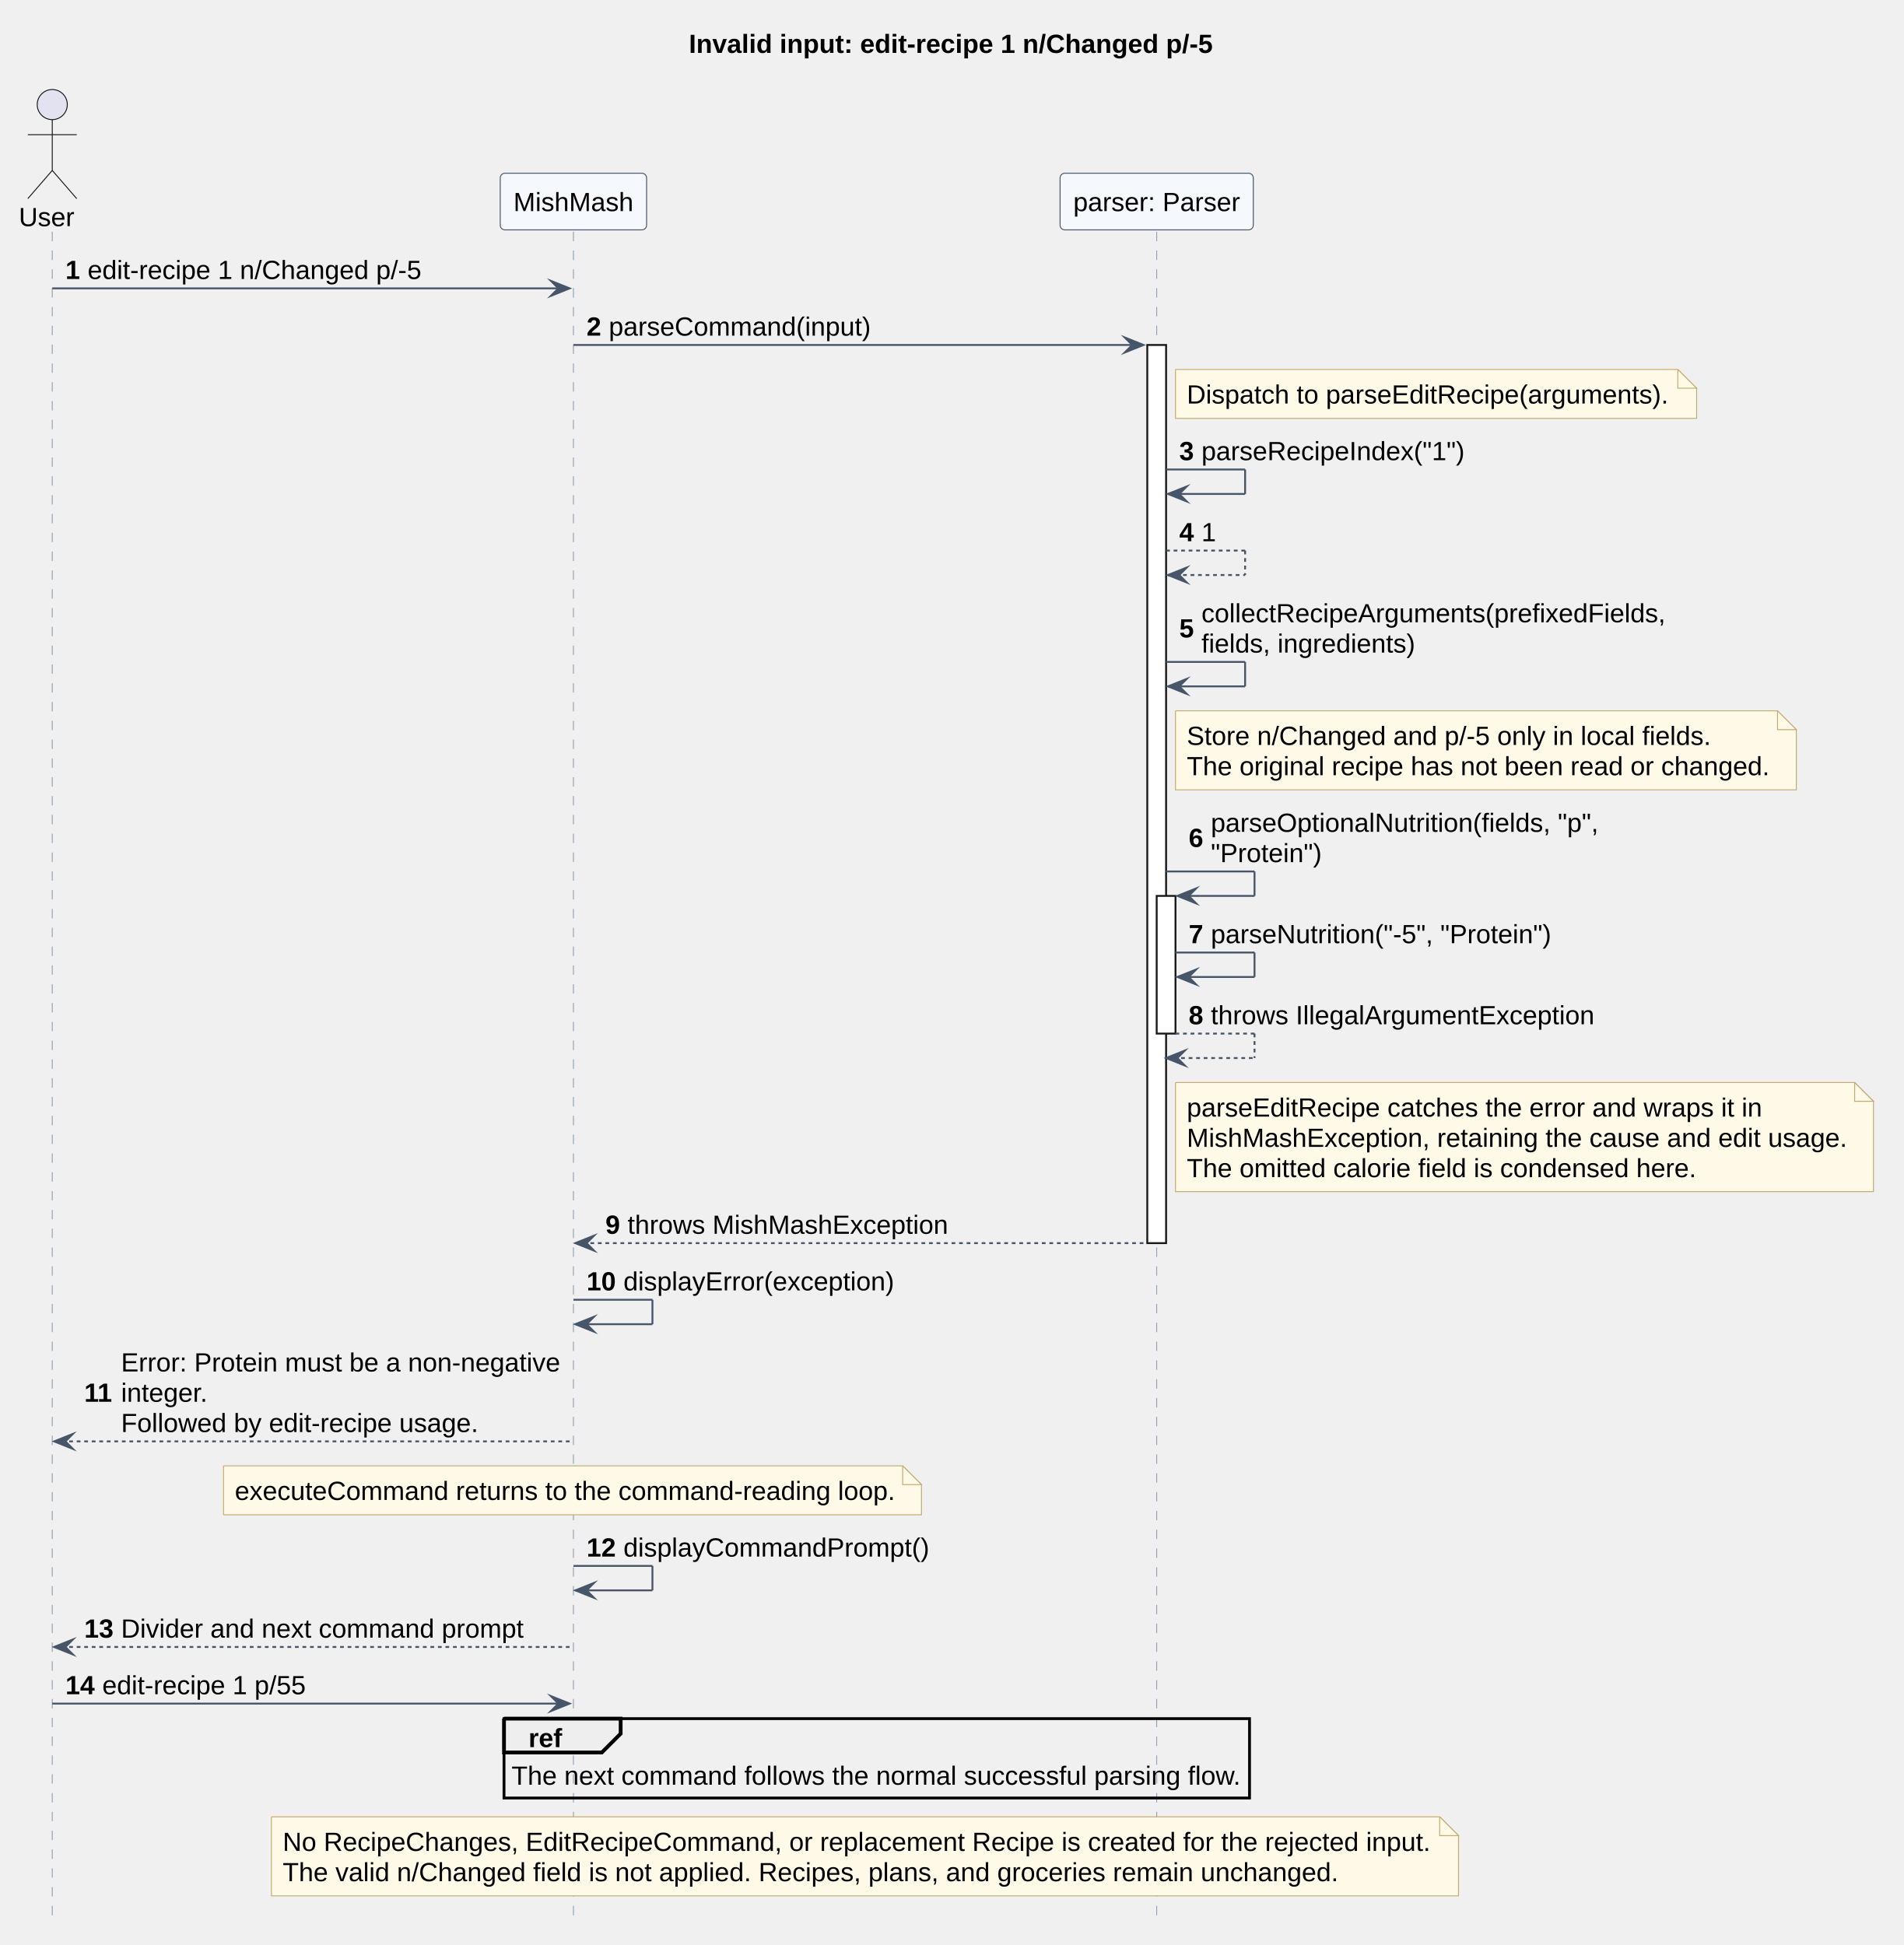
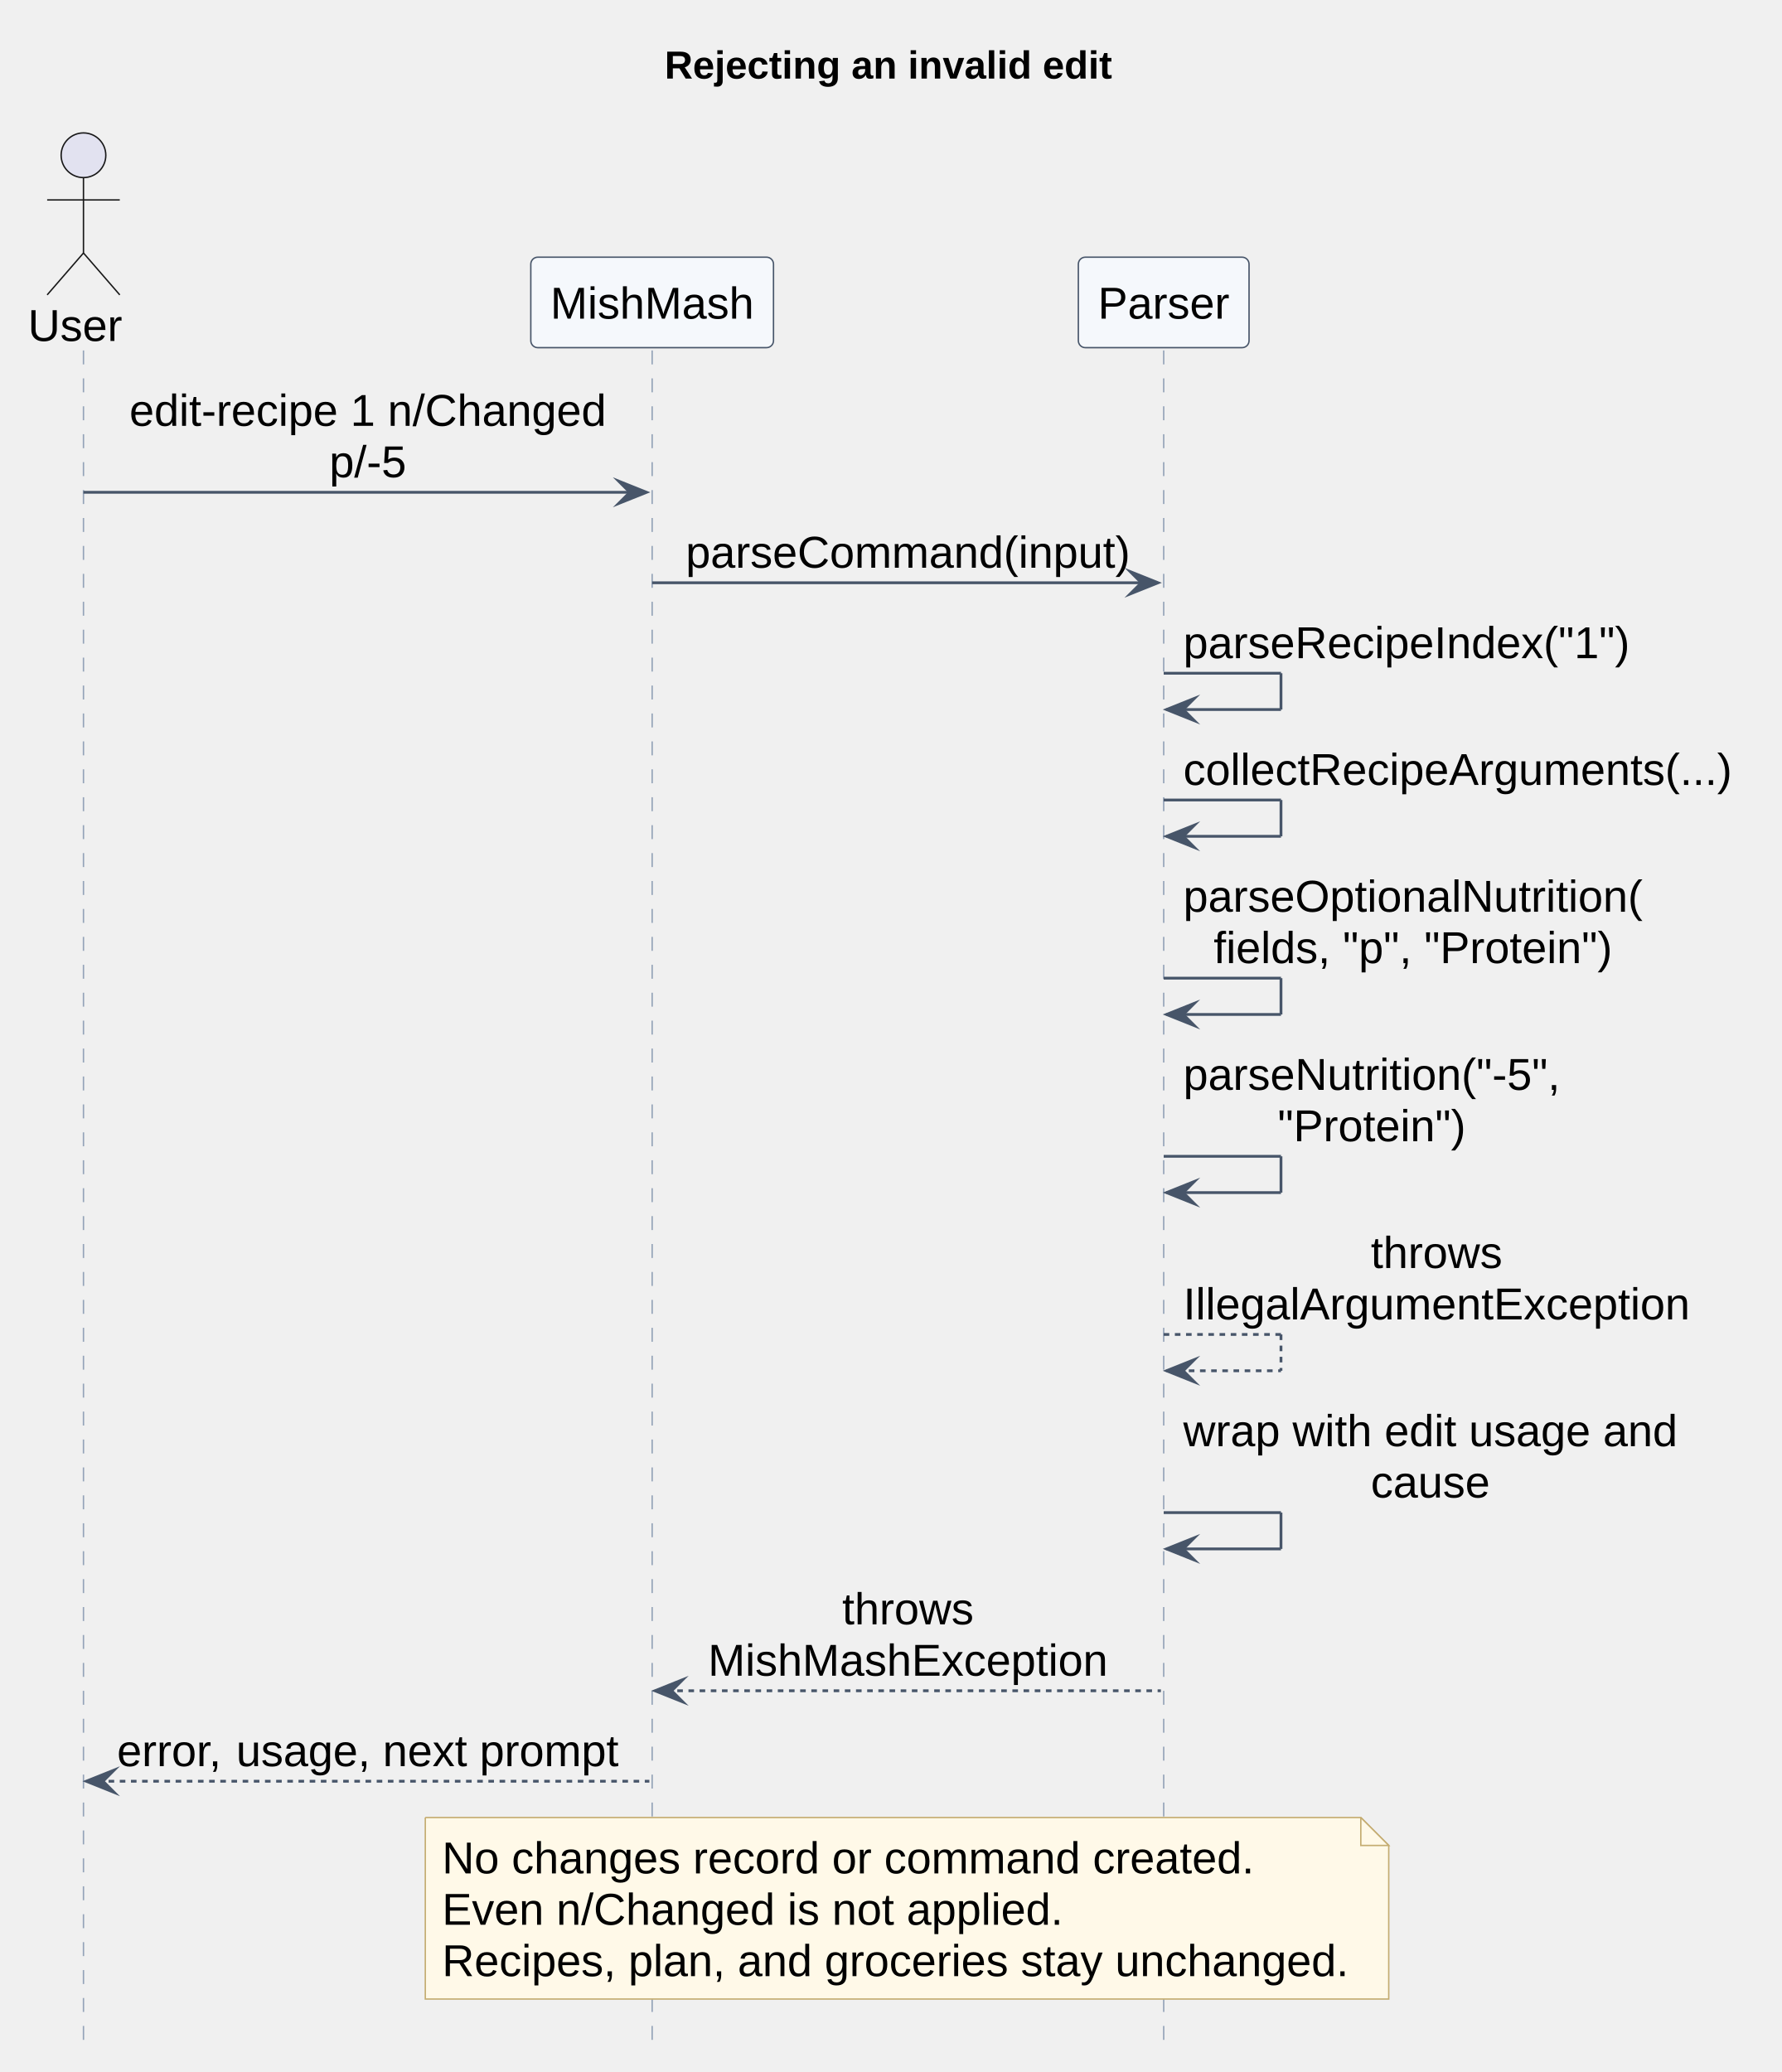
- <svg xmlns="http://www.w3.org/2000/svg" version="1.1" data-diagram-type="SEQUENCE" style="width:1012px;height:1034px;background:#FFFFFF;" width="1012px" height="1034px" viewBox="0 0 1012 1034" zoomAndPan="magnify" preserveAspectRatio="none" contentStyleType="text/css">
+ <svg xmlns="http://www.w3.org/2000/svg" version="1.1" data-diagram-type="SEQUENCE" style="width:638px;height:742px;background:#FFFFFF;" width="638px" height="742px" viewBox="0 0 638 742" zoomAndPan="magnify" preserveAspectRatio="none" contentStyleType="text/css">
  <defs />
  <g font-family="sans-serif" lengthAdjust="spacing">
-     <g class="title" data-source-line="4">
-       <text x="366.182" y="28.132" fill="#000" font-size="14" textLength="278.469" font-weight="700" font-family="Arial">Invalid input: edit-recipe 1 n/Changed p/-5</text>
+     <g class="title" data-source-line="3">
+       <text x="237.986" y="28.132" fill="#000" font-size="14" textLength="160.255" font-weight="700" font-family="Arial">Rejecting an invalid edit</text>
    </g>
-     <g class="participant-lifeline" data-qualified-name="User" data-entity-uid="part1" id="part1-lifeline" data-source-line="7">
+     <g class="participant-lifeline" data-qualified-name="User" data-entity-uid="part1" id="part1-lifeline" data-source-line="4">
      <g>
-         <rect x="24.279" y="123.197" width="8" height="899.86" fill="#000" fill-opacity="0" />
-         <line x1="27.779" y1="123.197" x2="27.779" y2="1023.058" style="stroke:#94A3B8;stroke-width:0.5;stroke-dasharray:5,5;" />
+         <rect x="26.391" y="125.497" width="8" height="605.57" fill="#000" fill-opacity="0" />
+         <line x1="29.891" y1="125.497" x2="29.891" y2="731.067" style="stroke:#94A3B8;stroke-width:0.5;stroke-dasharray:5,5;" />
      </g>
    </g>
-     <g class="participant-lifeline" data-qualified-name="App" data-entity-uid="part2" id="part2-lifeline" data-source-line="8">
+     <g class="participant-lifeline" data-qualified-name="App" data-entity-uid="part2" id="part2-lifeline" data-source-line="5">
      <g>
-         <rect x="301.306" y="123.197" width="8" height="899.86" fill="#000" fill-opacity="0" />
-         <line x1="304.806" y1="123.197" x2="304.806" y2="1023.058" style="stroke:#94A3B8;stroke-width:0.5;stroke-dasharray:5,5;" />
+         <rect x="230.031" y="125.497" width="8" height="605.57" fill="#000" fill-opacity="0" />
+         <line x1="233.531" y1="125.497" x2="233.531" y2="731.067" style="stroke:#94A3B8;stroke-width:0.5;stroke-dasharray:5,5;" />
      </g>
    </g>
-     <g class="participant-lifeline" data-qualified-name="Parser" data-entity-uid="part3" id="part3-lifeline" data-source-line="9">
+     <g class="participant-lifeline" data-qualified-name="Parser" data-entity-uid="part3" id="part3-lifeline" data-source-line="6">
      <g>
-         <rect x="611.342" y="123.197" width="8" height="899.86" fill="#000" fill-opacity="0" />
-         <line x1="614.842" y1="123.197" x2="614.842" y2="1023.058" style="stroke:#94A3B8;stroke-width:0.5;stroke-dasharray:5,5;" />
+         <rect x="413.211" y="125.497" width="8" height="605.57" fill="#000" fill-opacity="0" />
+         <line x1="416.711" y1="125.497" x2="416.711" y2="731.067" style="stroke:#94A3B8;stroke-width:0.5;stroke-dasharray:5,5;" />
      </g>
    </g>
-     <g>
-       <rect x="609.842" y="183.395" width="10" height="477.479" fill="#FFF" style="stroke:#181818;stroke-width:1;" />
+     <g class="participant participant-head" data-qualified-name="User" data-entity-uid="part1" id="part1-head" data-source-line="4">
+       <text x="10" y="122.106" fill="#000" font-size="16" textLength="33.781" font-family="Arial">User</text>
+       <ellipse cx="29.891" cy="55.599" rx="8" ry="8" fill="#E2E2F0" style="stroke:#181818;stroke-width:0.5;" />
+       <path d="M29.891,63.599 L29.891,90.599 M16.891,71.599 L42.891,71.599 M29.891,90.599 L16.891,105.599 M29.891,90.599 L42.891,105.599" style="stroke:#181818;stroke-width:0.5;" fill="none" />
    </g>
-     <g>
-       <rect x="614.842" y="476.282" width="10" height="73.197" fill="#FFF" style="stroke:#181818;stroke-width:1;" />
+     <g class="participant participant-head" data-qualified-name="App" data-entity-uid="part2" id="part2-head" data-source-line="5">
+       <rect x="190.078" y="92.099" width="86.906" height="32.398" fill="#F5F8FC" style="stroke:#475569;stroke-width:0.5;" rx="2.5" ry="2.5" />
+       <text x="197.078" y="114.106" fill="#000" font-size="16" textLength="72.906" font-family="Arial">MishMash</text>
    </g>
-     <g class="participant participant-head" data-qualified-name="User" data-entity-uid="part1" id="part1-head" data-source-line="7">
-       <text x="10" y="120.23" fill="#000" font-size="14" textLength="29.559" font-family="Arial">User</text>
-       <ellipse cx="27.779" cy="55.599" rx="8" ry="8" fill="#E2E2F0" style="stroke:#181818;stroke-width:0.5;" />
-       <path d="M27.779,63.599 L27.779,90.599 M14.779,71.599 L40.779,71.599 M27.779,90.599 L14.779,105.599 M27.779,90.599 L40.779,105.599" style="stroke:#181818;stroke-width:0.5;" fill="none" />
+     <g class="participant participant-head" data-qualified-name="Parser" data-entity-uid="part3" id="part3-head" data-source-line="6">
+       <rect x="386.148" y="92.099" width="61.125" height="32.398" fill="#F5F8FC" style="stroke:#475569;stroke-width:0.5;" rx="2.5" ry="2.5" />
+       <text x="393.148" y="114.106" fill="#000" font-size="16" textLength="47.125" font-family="Arial">Parser</text>
    </g>
-     <g class="participant participant-head" data-qualified-name="App" data-entity-uid="part2" id="part2-head" data-source-line="8">
-       <rect x="265.909" y="92.099" width="77.793" height="30.099" fill="#F5F8FC" style="stroke:#475569;stroke-width:0.5;" rx="2.5" ry="2.5" />
-       <text x="272.909" y="112.23" fill="#000" font-size="14" textLength="63.793" font-family="Arial">MishMash</text>
+     <g class="message" data-entity-1="part1" data-entity-2="part2" id="msg1" data-source-line="7">
+       <polygon points="221.531,172.294,231.531,176.294,221.531,180.294,225.531,176.294" fill="#475569" style="stroke:#475569;stroke-width:1;stroke-linejoin:miter;stroke-miterlimit:10;" />
+       <line x1="29.891" y1="176.294" x2="227.531" y2="176.294" style="stroke:#475569;stroke-width:1;" />
+       <text x="46.32" y="152.505" fill="#000" font-size="16" textLength="74.703" font-family="Arial">edit-recipe</text>
+       <text x="121.023" y="152.505" fill="#000" font-size="16" font-family="Arial"> </text>
+       <text x="125.469" y="152.505" fill="#000" font-size="16" font-family="Arial">1</text>
+       <text x="134.367" y="152.505" fill="#000" font-size="16" font-family="Arial"> </text>
+       <text x="138.813" y="152.505" fill="#000" font-size="16" textLength="78.289" font-family="Arial">n/Changed</text>
+       <text x="117.926" y="170.903" fill="#000" font-size="16" textLength="27.57" font-family="Arial">p/-5</text>
    </g>
-     <g class="participant participant-head" data-qualified-name="Parser" data-entity-uid="part3" id="part3-head" data-source-line="9">
-       <rect x="563.494" y="92.099" width="102.696" height="30.099" fill="#F5F8FC" style="stroke:#475569;stroke-width:0.5;" rx="2.5" ry="2.5" />
-       <text x="570.494" y="112.23" fill="#000" font-size="14" textLength="88.696" font-family="Arial">parser: Parser</text>
+     <g class="message" data-entity-1="part2" data-entity-2="part3" id="msg2" data-source-line="8">
+       <polygon points="404.711,204.692,414.711,208.692,404.711,212.692,408.711,208.692" fill="#475569" style="stroke:#475569;stroke-width:1;stroke-linejoin:miter;stroke-miterlimit:10;" />
+       <line x1="233.531" y1="208.692" x2="410.711" y2="208.692" style="stroke:#475569;stroke-width:1;" />
+       <text x="245.531" y="203.302" fill="#000" font-size="16" textLength="159.18" font-family="Arial">parseCommand(input)</text>
    </g>
-     <g class="message" data-entity-1="part1" data-entity-2="part2" id="msg1" data-source-line="11">
-       <polygon points="292.806,149.296,302.806,153.296,292.806,157.296,296.806,153.296" fill="#475569" style="stroke:#475569;stroke-width:1;stroke-linejoin:miter;stroke-miterlimit:10;" />
-       <line x1="27.779" y1="153.296" x2="298.806" y2="153.296" style="stroke:#475569;stroke-width:1;" />
-       <text x="34.779" y="148.329" fill="#000" font-size="14" font-weight="700" font-family="Arial">1</text>
-       <text x="46.565" y="148.329" fill="#000" font-size="14" textLength="65.365" font-family="Arial">edit-recipe</text>
-       <text x="111.931" y="148.329" fill="#000" font-size="14" font-family="Arial"> </text>
-       <text x="115.82" y="148.329" fill="#000" font-size="14" font-family="Arial">1</text>
-       <text x="123.606" y="148.329" fill="#000" font-size="14" font-family="Arial"> </text>
-       <text x="127.496" y="148.329" fill="#000" font-size="14" textLength="68.503" font-family="Arial">n/Changed</text>
-       <text x="195.999" y="148.329" fill="#000" font-size="14" font-family="Arial"> </text>
-       <text x="199.889" y="148.329" fill="#000" font-size="14" textLength="24.124" font-family="Arial">p/-5</text>
+     <g class="message" data-entity-1="part3" data-entity-2="part3" id="msg3" data-source-line="9">
+       <line x1="416.711" y1="241.091" x2="458.711" y2="241.091" style="stroke:#475569;stroke-width:1;" />
+       <line x1="458.711" y1="241.091" x2="458.711" y2="254.091" style="stroke:#475569;stroke-width:1;" />
+       <line x1="417.711" y1="254.091" x2="458.711" y2="254.091" style="stroke:#475569;stroke-width:1;" />
+       <polygon points="427.711,250.091,417.711,254.091,427.711,258.091,423.711,254.091" fill="#475569" style="stroke:#475569;stroke-width:1;stroke-linejoin:miter;stroke-miterlimit:10;" />
+       <text x="423.711" y="235.7" fill="#000" font-size="16" textLength="159.883" font-family="Arial">parseRecipeIndex("1")</text>
    </g>
-     <g class="message" data-entity-1="part2" data-entity-2="part3" id="msg2" data-source-line="12">
-       <polygon points="597.842,179.395,607.842,183.395,597.842,187.395,601.842,183.395" fill="#475569" style="stroke:#475569;stroke-width:1;stroke-linejoin:miter;stroke-miterlimit:10;" />
-       <line x1="304.806" y1="183.395" x2="603.842" y2="183.395" style="stroke:#475569;stroke-width:1;" />
-       <text x="311.806" y="178.428" fill="#000" font-size="14" font-weight="700" font-family="Arial">2</text>
-       <text x="323.592" y="178.428" fill="#000" font-size="14" textLength="139.282" font-family="Arial">parseCommand(input)</text>
+     <g class="message" data-entity-1="part3" data-entity-2="part3" id="msg4" data-source-line="10">
+       <line x1="416.711" y1="286.489" x2="458.711" y2="286.489" style="stroke:#475569;stroke-width:1;" />
+       <line x1="458.711" y1="286.489" x2="458.711" y2="299.489" style="stroke:#475569;stroke-width:1;" />
+       <line x1="417.711" y1="299.489" x2="458.711" y2="299.489" style="stroke:#475569;stroke-width:1;" />
+       <polygon points="427.711,295.489,417.711,299.489,427.711,303.489,423.711,299.489" fill="#475569" style="stroke:#475569;stroke-width:1;stroke-linejoin:miter;stroke-miterlimit:10;" />
+       <text x="423.711" y="281.099" fill="#000" font-size="16" textLength="196.516" font-family="Arial">collectRecipeArguments(...)</text>
    </g>
-     <path d="M624.842,196.395 L624.842,222.395 L901.842,222.395 L901.842,206.395 L891.842,196.395 L624.842,196.395" style="stroke:#C4AC70;stroke-width:0.5;" fill="#FFF9E8" />
-     <path d="M891.842,196.395 L891.842,206.395 L901.842,206.395 L891.842,196.395" style="stroke:#C4AC70;stroke-width:0.5;" fill="#FFF9E8" />
-     <text x="630.842" y="214.526" fill="#000" font-size="14" textLength="256.006" font-family="Arial">Dispatch to parseEditRecipe(arguments).</text>
-     <g class="message" data-entity-1="part3" data-entity-2="part3" id="msg3" data-source-line="15">
-       <line x1="619.842" y1="249.592" x2="661.842" y2="249.592" style="stroke:#475569;stroke-width:1;" />
-       <line x1="661.842" y1="249.592" x2="661.842" y2="262.592" style="stroke:#475569;stroke-width:1;" />
-       <line x1="620.842" y1="262.592" x2="661.842" y2="262.592" style="stroke:#475569;stroke-width:1;" />
-       <polygon points="630.842,258.592,620.842,262.592,630.842,266.592,626.842,262.592" fill="#475569" style="stroke:#475569;stroke-width:1;stroke-linejoin:miter;stroke-miterlimit:10;" />
-       <text x="626.842" y="244.625" fill="#000" font-size="14" font-weight="700" font-family="Arial">3</text>
-       <text x="638.628" y="244.625" fill="#000" font-size="14" textLength="139.897" font-family="Arial">parseRecipeIndex("1")</text>
+     <g class="message" data-entity-1="part3" data-entity-2="part3" id="msg5" data-source-line="11">
+       <line x1="416.711" y1="350.286" x2="458.711" y2="350.286" style="stroke:#475569;stroke-width:1;" />
+       <line x1="458.711" y1="350.286" x2="458.711" y2="363.286" style="stroke:#475569;stroke-width:1;" />
+       <line x1="417.711" y1="363.286" x2="458.711" y2="363.286" style="stroke:#475569;stroke-width:1;" />
+       <polygon points="427.711,359.286,417.711,363.286,427.711,367.286,423.711,363.286" fill="#475569" style="stroke:#475569;stroke-width:1;stroke-linejoin:miter;stroke-miterlimit:10;" />
+       <text x="423.711" y="326.497" fill="#000" font-size="16" textLength="164.523" font-family="Arial">parseOptionalNutrition(</text>
+       <text x="434.586" y="344.896" fill="#000" font-size="16" textLength="41.797" font-family="Arial">fields,</text>
+       <text x="476.383" y="344.896" fill="#000" font-size="16" font-family="Arial"> </text>
+       <text x="480.828" y="344.896" fill="#000" font-size="16" textLength="24.703" font-family="Arial">"p",</text>
+       <text x="505.531" y="344.896" fill="#000" font-size="16" font-family="Arial"> </text>
+       <text x="509.977" y="344.896" fill="#000" font-size="16" textLength="67.383" font-family="Arial">"Protein")</text>
    </g>
-     <g class="message" data-entity-1="part3" data-entity-2="part3" id="msg4" data-source-line="16">
-       <line x1="619.842" y1="292.69" x2="661.842" y2="292.69" style="stroke:#475569;stroke-width:1;stroke-dasharray:2,2;" />
-       <line x1="661.842" y1="292.69" x2="661.842" y2="305.69" style="stroke:#475569;stroke-width:1;stroke-dasharray:2,2;" />
-       <line x1="620.842" y1="305.69" x2="661.842" y2="305.69" style="stroke:#475569;stroke-width:1;stroke-dasharray:2,2;" />
-       <polygon points="630.842,301.69,620.842,305.69,630.842,309.69,626.842,305.69" fill="#475569" style="stroke:#475569;stroke-width:1;stroke-linejoin:miter;stroke-miterlimit:10;" />
-       <text x="626.842" y="287.724" fill="#000" font-size="14" font-weight="700" font-family="Arial">4</text>
-       <text x="638.628" y="287.724" fill="#000" font-size="14" font-family="Arial">1</text>
+     <g class="message" data-entity-1="part3" data-entity-2="part3" id="msg6" data-source-line="12">
+       <line x1="416.711" y1="414.083" x2="458.711" y2="414.083" style="stroke:#475569;stroke-width:1;" />
+       <line x1="458.711" y1="414.083" x2="458.711" y2="427.083" style="stroke:#475569;stroke-width:1;" />
+       <line x1="417.711" y1="427.083" x2="458.711" y2="427.083" style="stroke:#475569;stroke-width:1;" />
+       <polygon points="427.711,423.083,417.711,427.083,427.711,431.083,423.711,427.083" fill="#475569" style="stroke:#475569;stroke-width:1;stroke-linejoin:miter;stroke-miterlimit:10;" />
+       <text x="423.711" y="390.294" fill="#000" font-size="16" textLength="134.961" font-family="Arial">parseNutrition("-5",</text>
+       <text x="457.5" y="408.692" fill="#000" font-size="16" textLength="67.383" font-family="Arial">"Protein")</text>
    </g>
-     <g class="message" data-entity-1="part3" data-entity-2="part3" id="msg5" data-source-line="17">
-       <line x1="619.842" y1="351.888" x2="661.842" y2="351.888" style="stroke:#475569;stroke-width:1;" />
-       <line x1="661.842" y1="351.888" x2="661.842" y2="364.888" style="stroke:#475569;stroke-width:1;" />
-       <line x1="620.842" y1="364.888" x2="661.842" y2="364.888" style="stroke:#475569;stroke-width:1;" />
-       <polygon points="630.842,360.888,620.842,364.888,630.842,368.888,626.842,364.888" fill="#475569" style="stroke:#475569;stroke-width:1;stroke-linejoin:miter;stroke-miterlimit:10;" />
-       <text x="626.842" y="338.872" fill="#000" font-size="14" font-weight="700" font-family="Arial">5</text>
-       <text x="638.628" y="330.822" fill="#000" font-size="14" textLength="246.661" font-family="Arial">collectRecipeArguments(prefixedFields,</text>
-       <text x="638.628" y="346.921" fill="#000" font-size="14" textLength="36.572" font-family="Arial">fields,</text>
-       <text x="675.201" y="346.921" fill="#000" font-size="14" font-family="Arial"> </text>
-       <text x="679.09" y="346.921" fill="#000" font-size="14" textLength="73.151" font-family="Arial">ingredients)</text>
+     <g class="message" data-entity-1="part3" data-entity-2="part3" id="msg7" data-source-line="13">
+       <line x1="416.711" y1="477.88" x2="458.711" y2="477.88" style="stroke:#475569;stroke-width:1;stroke-dasharray:2,2;" />
+       <line x1="458.711" y1="477.88" x2="458.711" y2="490.88" style="stroke:#475569;stroke-width:1;stroke-dasharray:2,2;" />
+       <line x1="417.711" y1="490.88" x2="458.711" y2="490.88" style="stroke:#475569;stroke-width:1;stroke-dasharray:2,2;" />
+       <polygon points="427.711,486.88,417.711,490.88,427.711,494.88,423.711,490.88" fill="#475569" style="stroke:#475569;stroke-width:1;stroke-linejoin:miter;stroke-miterlimit:10;" />
+       <text x="490.867" y="454.091" fill="#000" font-size="16" textLength="47.125" font-family="Arial">throws</text>
+       <text x="423.711" y="472.489" fill="#000" font-size="16" textLength="181.438" font-family="Arial">IllegalArgumentException</text>
    </g>
-     <path d="M624.842,377.888 L624.842,419.888 L954.842,419.888 L954.842,387.888 L944.842,377.888 L624.842,377.888" style="stroke:#C4AC70;stroke-width:0.5;" fill="#FFF9E8" />
-     <path d="M944.842,377.888 L944.842,387.888 L954.842,387.888 L944.842,377.888" style="stroke:#C4AC70;stroke-width:0.5;" fill="#FFF9E8" />
-     <text x="630.842" y="396.02" fill="#000" font-size="14" textLength="278.619" font-family="Arial">Store n/Changed and p/-5 only in local fields.</text>
-     <text x="630.842" y="412.118" fill="#000" font-size="14" textLength="309.764" font-family="Arial">The original recipe has not been read or changed.</text>
-     <g class="message" data-entity-1="part3" data-entity-2="part3" id="msg6" data-source-line="22">
-       <line x1="619.842" y1="463.282" x2="666.842" y2="463.282" style="stroke:#475569;stroke-width:1;" />
-       <line x1="666.842" y1="463.282" x2="666.842" y2="476.282" style="stroke:#475569;stroke-width:1;" />
-       <line x1="625.842" y1="476.282" x2="666.842" y2="476.282" style="stroke:#475569;stroke-width:1;" />
-       <polygon points="635.842,472.282,625.842,476.282,635.842,480.282,631.842,476.282" fill="#475569" style="stroke:#475569;stroke-width:1;stroke-linejoin:miter;stroke-miterlimit:10;" />
-       <text x="631.842" y="450.266" fill="#000" font-size="14" font-weight="700" font-family="Arial">6</text>
-       <text x="643.628" y="442.217" fill="#000" font-size="14" textLength="180.53" font-family="Arial">parseOptionalNutrition(fields,</text>
-       <text x="824.159" y="442.217" fill="#000" font-size="14" font-family="Arial"> </text>
-       <text x="828.048" y="442.217" fill="#000" font-size="14" textLength="21.615" font-family="Arial">"p",</text>
-       <text x="643.628" y="458.315" fill="#000" font-size="14" textLength="58.96" font-family="Arial">"Protein")</text>
+     <g class="message" data-entity-1="part3" data-entity-2="part3" id="msg8" data-source-line="14">
+       <line x1="416.711" y1="541.677" x2="458.711" y2="541.677" style="stroke:#475569;stroke-width:1;" />
+       <line x1="458.711" y1="541.677" x2="458.711" y2="554.677" style="stroke:#475569;stroke-width:1;" />
+       <line x1="417.711" y1="554.677" x2="458.711" y2="554.677" style="stroke:#475569;stroke-width:1;" />
+       <polygon points="427.711,550.677,417.711,554.677,427.711,558.677,423.711,554.677" fill="#475569" style="stroke:#475569;stroke-width:1;stroke-linejoin:miter;stroke-miterlimit:10;" />
+       <text x="423.711" y="517.888" fill="#000" font-size="16" textLength="34.68" font-family="Arial">wrap</text>
+       <text x="458.391" y="517.888" fill="#000" font-size="16" font-family="Arial"> </text>
+       <text x="462.836" y="517.888" fill="#000" font-size="16" textLength="28.453" font-family="Arial">with</text>
+       <text x="491.289" y="517.888" fill="#000" font-size="16" font-family="Arial"> </text>
+       <text x="495.734" y="517.888" fill="#000" font-size="16" textLength="25.797" font-family="Arial">edit</text>
+       <text x="521.531" y="517.888" fill="#000" font-size="16" font-family="Arial"> </text>
+       <text x="525.977" y="517.888" fill="#000" font-size="16" textLength="43.594" font-family="Arial">usage</text>
+       <text x="569.57" y="517.888" fill="#000" font-size="16" font-family="Arial"> </text>
+       <text x="574.016" y="517.888" fill="#000" font-size="16" textLength="26.695" font-family="Arial">and</text>
+       <text x="490.863" y="536.286" fill="#000" font-size="16" textLength="42.695" font-family="Arial">cause</text>
    </g>
-     <g class="message" data-entity-1="part3" data-entity-2="part3" id="msg7" data-source-line="24">
-       <line x1="624.842" y1="506.381" x2="666.842" y2="506.381" style="stroke:#475569;stroke-width:1;" />
-       <line x1="666.842" y1="506.381" x2="666.842" y2="519.381" style="stroke:#475569;stroke-width:1;" />
-       <line x1="625.842" y1="519.381" x2="666.842" y2="519.381" style="stroke:#475569;stroke-width:1;" />
-       <polygon points="635.842,515.381,625.842,519.381,635.842,523.381,631.842,519.381" fill="#475569" style="stroke:#475569;stroke-width:1;stroke-linejoin:miter;stroke-miterlimit:10;" />
-       <text x="631.842" y="501.414" fill="#000" font-size="14" font-weight="700" font-family="Arial">7</text>
-       <text x="643.628" y="501.414" fill="#000" font-size="14" textLength="118.091" font-family="Arial">parseNutrition("-5",</text>
-       <text x="761.719" y="501.414" fill="#000" font-size="14" font-family="Arial"> </text>
-       <text x="765.609" y="501.414" fill="#000" font-size="14" textLength="58.96" font-family="Arial">"Protein")</text>
+     <g class="message" data-entity-1="part3" data-entity-2="part2" id="msg9" data-source-line="15">
+       <polygon points="244.531,601.474,234.531,605.474,244.531,609.474,240.531,605.474" fill="#475569" style="stroke:#475569;stroke-width:1;stroke-linejoin:miter;stroke-miterlimit:10;" />
+       <line x1="238.531" y1="605.474" x2="415.711" y2="605.474" style="stroke:#475569;stroke-width:1;stroke-dasharray:2,2;" />
+       <text x="301.559" y="581.685" fill="#000" font-size="16" textLength="47.125" font-family="Arial">throws</text>
+       <text x="253.535" y="600.083" fill="#000" font-size="16" textLength="143.172" font-family="Arial">MishMashException</text>
    </g>
-     <g class="message" data-entity-1="part3" data-entity-2="part3" id="msg8" data-source-line="25">
-       <line x1="624.842" y1="549.479" x2="666.842" y2="549.479" style="stroke:#475569;stroke-width:1;stroke-dasharray:2,2;" />
-       <line x1="666.842" y1="549.479" x2="666.842" y2="562.479" style="stroke:#475569;stroke-width:1;stroke-dasharray:2,2;" />
-       <line x1="619.842" y1="562.479" x2="666.842" y2="562.479" style="stroke:#475569;stroke-width:1;stroke-dasharray:2,2;" />
-       <polygon points="629.842,558.479,619.842,562.479,629.842,566.479,625.842,562.479" fill="#475569" style="stroke:#475569;stroke-width:1;stroke-linejoin:miter;stroke-miterlimit:10;" />
-       <text x="631.842" y="544.513" fill="#000" font-size="14" font-weight="700" font-family="Arial">8</text>
-       <text x="643.628" y="544.513" fill="#000" font-size="14" textLength="41.234" font-family="Arial">throws</text>
-       <text x="684.863" y="544.513" fill="#000" font-size="14" font-family="Arial"> </text>
-       <text x="688.752" y="544.513" fill="#000" font-size="14" textLength="158.758" font-family="Arial">IllegalArgumentException</text>
+     <g class="message" data-entity-1="part2" data-entity-2="part1" id="msg10" data-source-line="16">
+       <polygon points="40.891,633.872,30.891,637.872,40.891,641.872,36.891,637.872" fill="#475569" style="stroke:#475569;stroke-width:1;stroke-linejoin:miter;stroke-miterlimit:10;" />
+       <line x1="34.891" y1="637.872" x2="232.531" y2="637.872" style="stroke:#475569;stroke-width:1;stroke-dasharray:2,2;" />
+       <text x="41.891" y="632.481" fill="#000" font-size="16" textLength="38.227" font-family="Arial">error,</text>
+       <text x="80.117" y="632.481" fill="#000" font-size="16" font-family="Arial"> </text>
+       <text x="84.563" y="632.481" fill="#000" font-size="16" textLength="48.039" font-family="Arial">usage,</text>
+       <text x="132.602" y="632.481" fill="#000" font-size="16" font-family="Arial"> </text>
+       <text x="137.047" y="632.481" fill="#000" font-size="16" textLength="30.242" font-family="Arial">next</text>
+       <text x="167.289" y="632.481" fill="#000" font-size="16" font-family="Arial"> </text>
+       <text x="171.734" y="632.481" fill="#000" font-size="16" textLength="49.797" font-family="Arial">prompt</text>
    </g>
-     <path d="M624.842,575.479 L624.842,633.479 L995.842,633.479 L995.842,585.479 L985.842,575.479 L624.842,575.479" style="stroke:#C4AC70;stroke-width:0.5;" fill="#FFF9E8" />
-     <path d="M985.842,575.479 L985.842,585.479 L995.842,585.479 L985.842,575.479" style="stroke:#C4AC70;stroke-width:0.5;" fill="#FFF9E8" />
-     <text x="630.842" y="593.611" fill="#000" font-size="14" textLength="305.819" font-family="Arial">parseEditRecipe catches the error and wraps it in</text>
-     <text x="630.842" y="609.71" fill="#000" font-size="14" textLength="350.991" font-family="Arial">MishMashException, retaining the cause and edit usage.</text>
-     <text x="630.842" y="625.809" fill="#000" font-size="14" textLength="270.819" font-family="Arial">The omitted calorie field is condensed here.</text>
-     <g class="message" data-entity-1="part3" data-entity-2="part2" id="msg9" data-source-line="32">
-       <polygon points="315.806,656.874,305.806,660.874,315.806,664.874,311.806,660.874" fill="#475569" style="stroke:#475569;stroke-width:1;stroke-linejoin:miter;stroke-miterlimit:10;" />
-       <line x1="309.806" y1="660.874" x2="608.842" y2="660.874" style="stroke:#475569;stroke-width:1;stroke-dasharray:2,2;" />
-       <text x="321.806" y="655.907" fill="#000" font-size="14" font-weight="700" font-family="Arial">9</text>
-       <text x="333.592" y="655.907" fill="#000" font-size="14" textLength="41.234" font-family="Arial">throws</text>
-       <text x="374.826" y="655.907" fill="#000" font-size="14" font-family="Arial"> </text>
-       <text x="378.716" y="655.907" fill="#000" font-size="14" textLength="125.275" font-family="Arial">MishMashException</text>
-     </g>
-     <g class="message" data-entity-1="part2" data-entity-2="part2" id="msg10" data-source-line="34">
-       <line x1="304.806" y1="690.973" x2="346.806" y2="690.973" style="stroke:#475569;stroke-width:1;" />
-       <line x1="346.806" y1="690.973" x2="346.806" y2="703.973" style="stroke:#475569;stroke-width:1;" />
-       <line x1="305.806" y1="703.973" x2="346.806" y2="703.973" style="stroke:#475569;stroke-width:1;" />
-       <polygon points="315.806,699.973,305.806,703.973,315.806,707.973,311.806,703.973" fill="#475569" style="stroke:#475569;stroke-width:1;stroke-linejoin:miter;stroke-miterlimit:10;" />
-       <text x="311.806" y="686.006" fill="#000" font-size="14" textLength="15.572" font-weight="700" font-family="Arial">10</text>
-       <text x="331.378" y="686.006" fill="#000" font-size="14" textLength="143.944" font-family="Arial">displayError(exception)</text>
-     </g>
-     <g class="message" data-entity-1="part2" data-entity-2="part1" id="msg11" data-source-line="35">
-       <polygon points="38.779,762.269,28.779,766.269,38.779,770.269,34.779,766.269" fill="#475569" style="stroke:#475569;stroke-width:1;stroke-linejoin:miter;stroke-miterlimit:10;" />
-       <line x1="32.779" y1="766.269" x2="303.806" y2="766.269" style="stroke:#475569;stroke-width:1;stroke-dasharray:2,2;" />
-       <text x="44.779" y="745.203" fill="#000" font-size="14" textLength="15.572" font-weight="700" font-family="Arial">11</text>
-       <text x="64.352" y="729.104" fill="#000" font-size="14" textLength="35" font-family="Arial">Error:</text>
-       <text x="99.352" y="729.104" fill="#000" font-size="14" font-family="Arial"> </text>
-       <text x="103.241" y="729.104" fill="#000" font-size="14" textLength="44.358" font-family="Arial">Protein</text>
-       <text x="147.6" y="729.104" fill="#000" font-size="14" font-family="Arial"> </text>
-       <text x="151.489" y="729.104" fill="#000" font-size="14" textLength="30.338" font-family="Arial">must</text>
-       <text x="181.827" y="729.104" fill="#000" font-size="14" font-family="Arial"> </text>
-       <text x="185.717" y="729.104" fill="#000" font-size="14" textLength="15.572" font-family="Arial">be</text>
-       <text x="201.289" y="729.104" fill="#000" font-size="14" font-family="Arial"> </text>
-       <text x="205.179" y="729.104" fill="#000" font-size="14" font-family="Arial">a</text>
-       <text x="212.965" y="729.104" fill="#000" font-size="14" font-family="Arial"> </text>
-       <text x="216.854" y="729.104" fill="#000" font-size="14" textLength="80.951" font-family="Arial">non-negative</text>
-       <text x="64.352" y="745.203" fill="#000" font-size="14" textLength="46.696" font-family="Arial">integer.</text>
-       <text x="64.352" y="761.302" fill="#000" font-size="14" textLength="56.027" font-family="Arial">Followed</text>
-       <text x="120.379" y="761.302" fill="#000" font-size="14" font-family="Arial"> </text>
-       <text x="124.269" y="761.302" fill="#000" font-size="14" textLength="14.786" font-family="Arial">by</text>
-       <text x="139.055" y="761.302" fill="#000" font-size="14" font-family="Arial"> </text>
-       <text x="142.944" y="761.302" fill="#000" font-size="14" textLength="65.365" font-family="Arial">edit-recipe</text>
-       <text x="208.31" y="761.302" fill="#000" font-size="14" font-family="Arial"> </text>
-       <text x="212.199" y="761.302" fill="#000" font-size="14" textLength="42.034" font-family="Arial">usage.</text>
-     </g>
-     <path d="M118.824,779.269 L118.824,805.269 L489.824,805.269 L489.824,789.269 L479.824,779.269 L118.824,779.269" style="stroke:#C4AC70;stroke-width:0.5;" fill="#FFF9E8" />
-     <path d="M479.824,779.269 L479.824,789.269 L489.824,789.269 L479.824,779.269" style="stroke:#C4AC70;stroke-width:0.5;" fill="#FFF9E8" />
-     <text x="124.824" y="797.4" fill="#000" font-size="14" textLength="350.964" font-family="Arial">executeCommand returns to the command-reading loop.</text>
-     <g class="message" data-entity-1="part2" data-entity-2="part2" id="msg12" data-source-line="37">
-       <line x1="304.806" y1="832.466" x2="346.806" y2="832.466" style="stroke:#475569;stroke-width:1;" />
-       <line x1="346.806" y1="832.466" x2="346.806" y2="845.466" style="stroke:#475569;stroke-width:1;" />
-       <line x1="305.806" y1="845.466" x2="346.806" y2="845.466" style="stroke:#475569;stroke-width:1;" />
-       <polygon points="315.806,841.466,305.806,845.466,315.806,849.466,311.806,845.466" fill="#475569" style="stroke:#475569;stroke-width:1;stroke-linejoin:miter;stroke-miterlimit:10;" />
-       <text x="311.806" y="827.499" fill="#000" font-size="14" textLength="15.572" font-weight="700" font-family="Arial">12</text>
-       <text x="331.378" y="827.499" fill="#000" font-size="14" textLength="162.606" font-family="Arial">displayCommandPrompt()</text>
-     </g>
-     <g class="message" data-entity-1="part2" data-entity-2="part1" id="msg13" data-source-line="38">
-       <polygon points="38.779,871.564,28.779,875.564,38.779,879.564,34.779,875.564" fill="#475569" style="stroke:#475569;stroke-width:1;stroke-linejoin:miter;stroke-miterlimit:10;" />
-       <line x1="32.779" y1="875.564" x2="303.806" y2="875.564" style="stroke:#475569;stroke-width:1;stroke-dasharray:2,2;" />
-       <text x="44.779" y="870.598" fill="#000" font-size="14" textLength="15.572" font-weight="700" font-family="Arial">13</text>
-       <text x="64.352" y="870.598" fill="#000" font-size="14" textLength="43.565" font-family="Arial">Divider</text>
-       <text x="107.917" y="870.598" fill="#000" font-size="14" font-family="Arial"> </text>
-       <text x="111.807" y="870.598" fill="#000" font-size="14" textLength="23.358" font-family="Arial">and</text>
-       <text x="135.165" y="870.598" fill="#000" font-size="14" font-family="Arial"> </text>
-       <text x="139.055" y="870.598" fill="#000" font-size="14" textLength="26.462" font-family="Arial">next</text>
-       <text x="165.517" y="870.598" fill="#000" font-size="14" font-family="Arial"> </text>
-       <text x="169.406" y="870.598" fill="#000" font-size="14" textLength="61.469" font-family="Arial">command</text>
-       <text x="230.875" y="870.598" fill="#000" font-size="14" font-family="Arial"> </text>
-       <text x="234.765" y="870.598" fill="#000" font-size="14" textLength="43.572" font-family="Arial">prompt</text>
-     </g>
-     <g class="message" data-entity-1="part1" data-entity-2="part2" id="msg14" data-source-line="39">
-       <polygon points="292.806,901.663,302.806,905.663,292.806,909.663,296.806,905.663" fill="#475569" style="stroke:#475569;stroke-width:1;stroke-linejoin:miter;stroke-miterlimit:10;" />
-       <line x1="27.779" y1="905.663" x2="298.806" y2="905.663" style="stroke:#475569;stroke-width:1;" />
-       <text x="34.779" y="900.696" fill="#000" font-size="14" textLength="15.572" font-weight="700" font-family="Arial">14</text>
-       <text x="54.352" y="900.696" fill="#000" font-size="14" textLength="65.365" font-family="Arial">edit-recipe</text>
-       <text x="119.717" y="900.696" fill="#000" font-size="14" font-family="Arial"> </text>
-       <text x="123.606" y="900.696" fill="#000" font-size="14" font-family="Arial">1</text>
-       <text x="131.393" y="900.696" fill="#000" font-size="14" font-family="Arial"> </text>
-       <text x="135.282" y="900.696" fill="#000" font-size="14" textLength="27.248" font-family="Arial">p/55</text>
-     </g>
-     <rect x="267.909" y="913.663" width="396.281" height="42.197" fill="none" style="stroke:#000;stroke-width:1.5;" />
-     <path d="M267.909,913.663 L329.909,913.663 L329.909,921.663 L319.909,931.663 L267.909,931.663 L267.909,913.663" style="stroke:#000;stroke-width:2;" fill="#EEE" />
-     <text x="280.909" y="928.795" fill="#000" font-size="14" textLength="17.896" font-weight="700" font-family="Arial">ref</text>
-     <text x="271.909" y="948.795" fill="#000" font-size="14" textLength="388.281" font-family="Arial">The next command follows the normal successful parsing flow.</text>
-     <path d="M144.277,965.86 L144.277,1007.86 L775.277,1007.86 L775.277,975.86 L765.277,965.86 L144.277,965.86" style="stroke:#C4AC70;stroke-width:0.5;" fill="#FFF9E8" />
-     <path d="M765.277,965.86 L765.277,975.86 L775.277,975.86 L765.277,965.86" style="stroke:#C4AC70;stroke-width:0.5;" fill="#FFF9E8" />
-     <text x="150.277" y="983.992" fill="#000" font-size="14" textLength="610.094" font-family="Arial">No RecipeChanges, EditRecipeCommand, or replacement Recipe is created for the rejected input.</text>
-     <text x="150.277" y="1000.091" fill="#000" font-size="14" textLength="561.128" font-family="Arial">The valid n/Changed field is not applied. Recipes, plans, and groceries remain unchanged.</text>
+     <path d="M152.297,650.872 L152.297,715.872 L497.297,715.872 L497.297,660.872 L487.297,650.872 L152.297,650.872" style="stroke:#C4AC70;stroke-width:0.5;" fill="#FFF9E8" />
+     <path d="M487.297,650.872 L487.297,660.872 L497.297,660.872 L487.297,650.872" style="stroke:#C4AC70;stroke-width:0.5;" fill="#FFF9E8" />
+     <text x="158.297" y="670.88" fill="#000" font-size="16" textLength="290.813" font-family="Arial">No changes record or command created.</text>
+     <text x="158.297" y="689.278" fill="#000" font-size="16" textLength="222.383" font-family="Arial">Even n/Changed is not applied.</text>
+     <text x="158.297" y="707.677" fill="#000" font-size="16" textLength="324.648" font-family="Arial">Recipes, plan, and groceries stay unchanged.</text>
  </g>
</svg>
